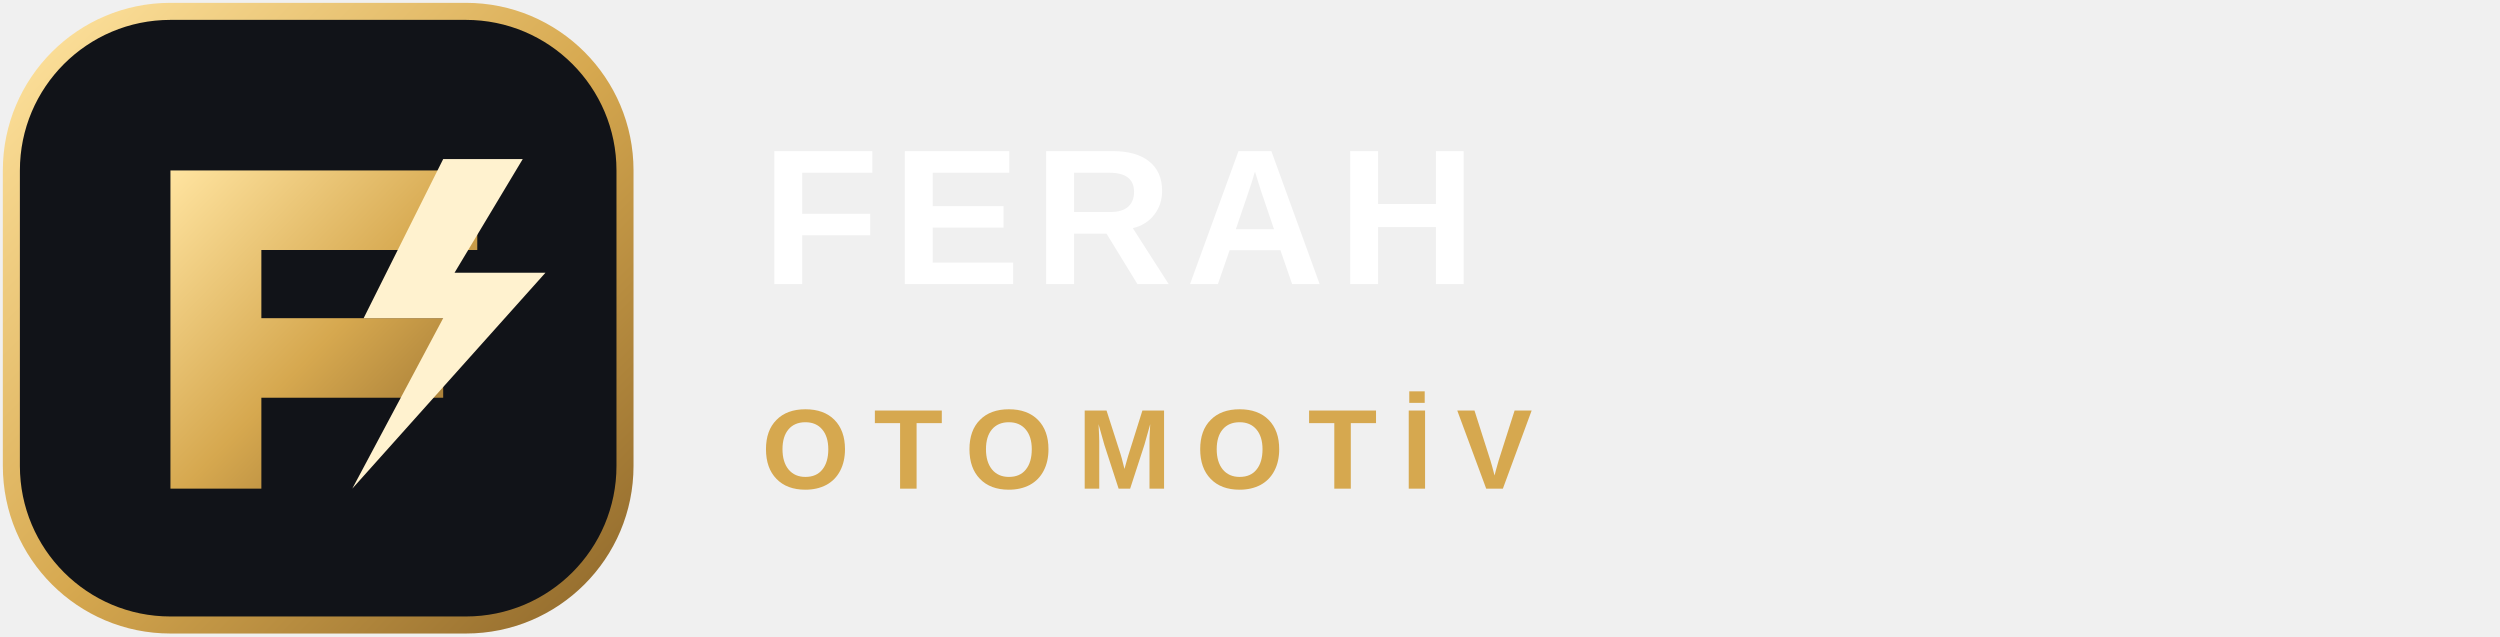
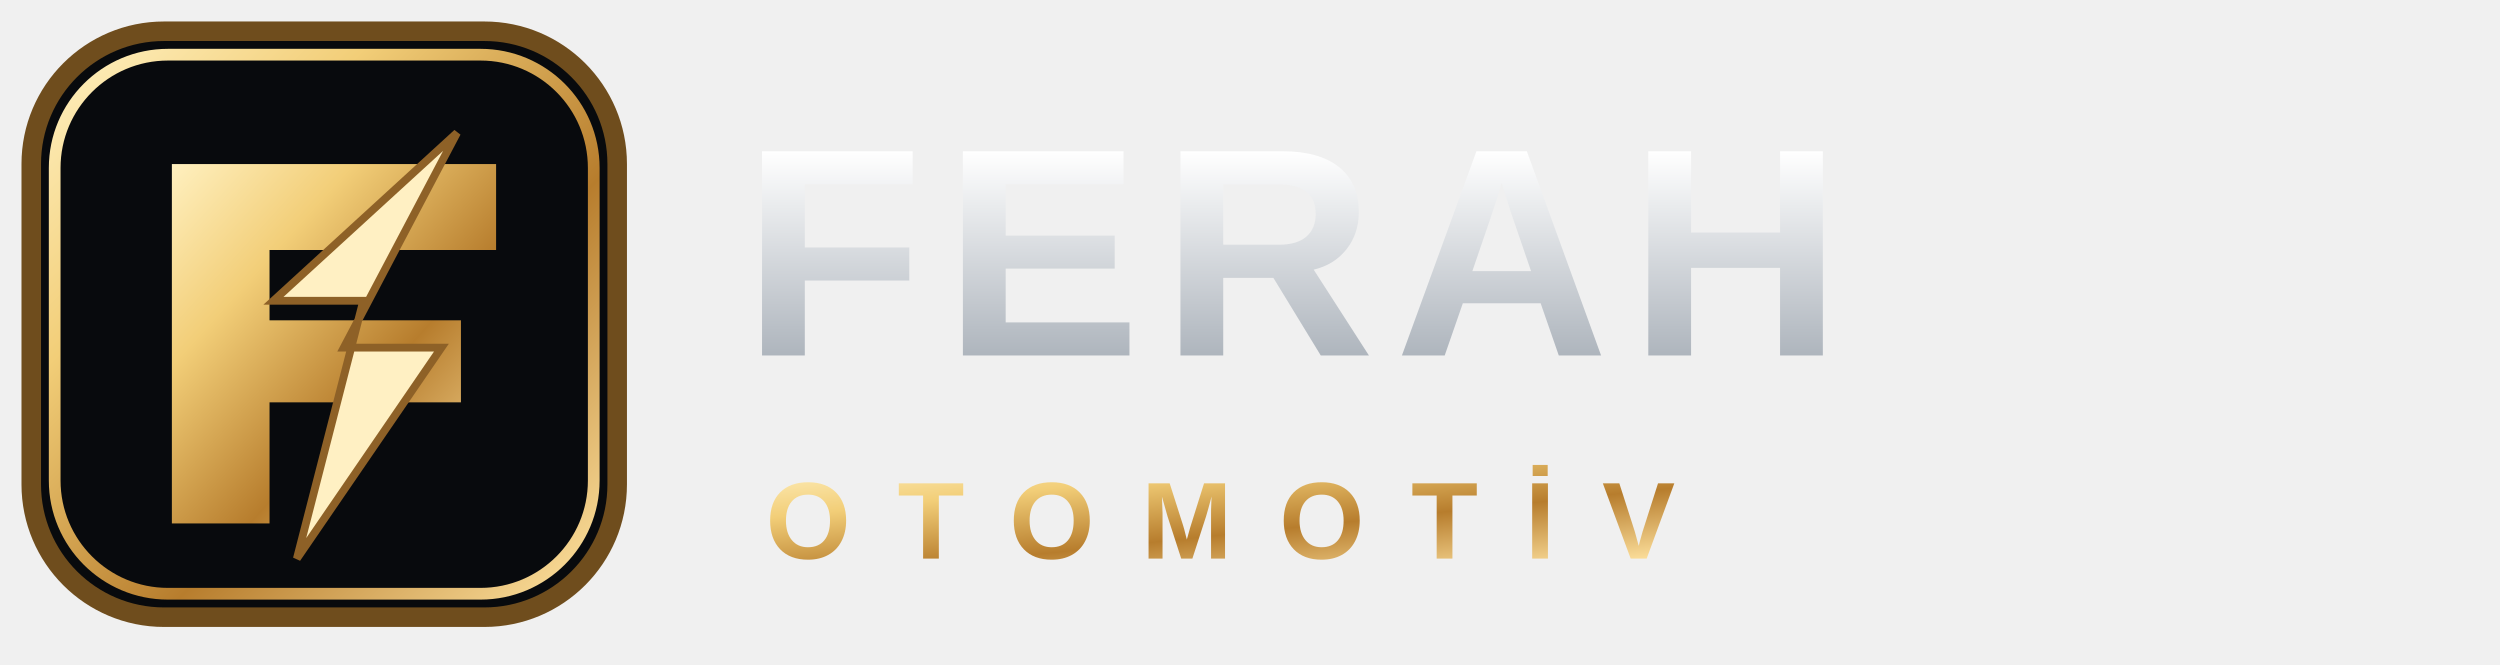
- <svg xmlns="http://www.w3.org/2000/svg" viewBox="0 0 220 56" role="img" aria-label="Ferah Otomotiv">
+ <svg xmlns="http://www.w3.org/2000/svg" viewBox="0 0 640 170" role="img" aria-labelledby="title desc">
  <defs>
    <linearGradient id="gold" x1="0" y1="0" x2="1" y2="1">
-       <stop stop-color="#ffe4a0" />
-       <stop offset=".52" stop-color="#d6a84f" />
-       <stop offset="1" stop-color="#8f682b" />
+       <stop stop-color="#fff0bf" />
+       <stop offset=".28" stop-color="#f2ce78" />
+       <stop offset=".62" stop-color="#b77d2d" />
+       <stop offset="1" stop-color="#ffe3a0" />
    </linearGradient>
+     <linearGradient id="silver" x1="0" y1="0" x2="0" y2="1">
+       <stop stop-color="#fff" />
+       <stop offset="1" stop-color="#aeb5bd" />
+     </linearGradient>
+     <filter id="shadow" x="-30%" y="-30%" width="160%" height="160%">
+       <feGaussianBlur stdDeviation="5" />
+     </filter>
  </defs>
-   <rect x="1" y="1" width="54" height="54" rx="14" fill="#111318" stroke="url(#gold)" stroke-width="1.5" />
-   <path d="M15 15h27v7H23v6h16v7H23v8h-8z" fill="url(#gold)" />
-   <path d="M39 14l-7 14h7l-8 15 17-19h-8l6-10z" fill="#fff2cf" />
-   <text x="67" y="25" fill="#fff" font-family="Arial,Helvetica,sans-serif" font-size="17" font-weight="800" letter-spacing="1.1">FERAH</text>
-   <text x="67" y="43" fill="#d6a84f" font-family="Arial,Helvetica,sans-serif" font-size="10" font-weight="700" letter-spacing="2.1">OTOMOTİV</text>
-   <path d="M67 49h136" stroke="url(#gold)" stroke-width="2" stroke-linecap="round" />
+   <rect x="8" y="8" width="150" height="150" rx="34" fill="#080a0d" stroke="#6f4d1d" stroke-width="5" />
+   <rect x="14" y="14" width="138" height="138" rx="29" stroke="url(#gold)" stroke-width="3" fill="none" />
+   <path d="M44 42h83v22H69v18h49v21H69v31H44z" fill="url(#gold)" />
+   <path d="m117 34-29 55h25l-37 54 17-66H70z" fill="#fff0c3" stroke="#8e6127" stroke-width="2" />
+   <text x="190" y="91" fill="url(#silver)" font-family="Arial,Helvetica,sans-serif" font-size="76" font-weight="900" letter-spacing="5">FERAH</text>
+   <path d="M194 106h420" stroke="url(#gold)" stroke-width="3" stroke-linecap="round" />
+   <text x="196" y="143" fill="url(#gold)" font-family="Arial,Helvetica,sans-serif" font-size="28" font-weight="700" letter-spacing="12">OTOMOTİV</text>
</svg>
